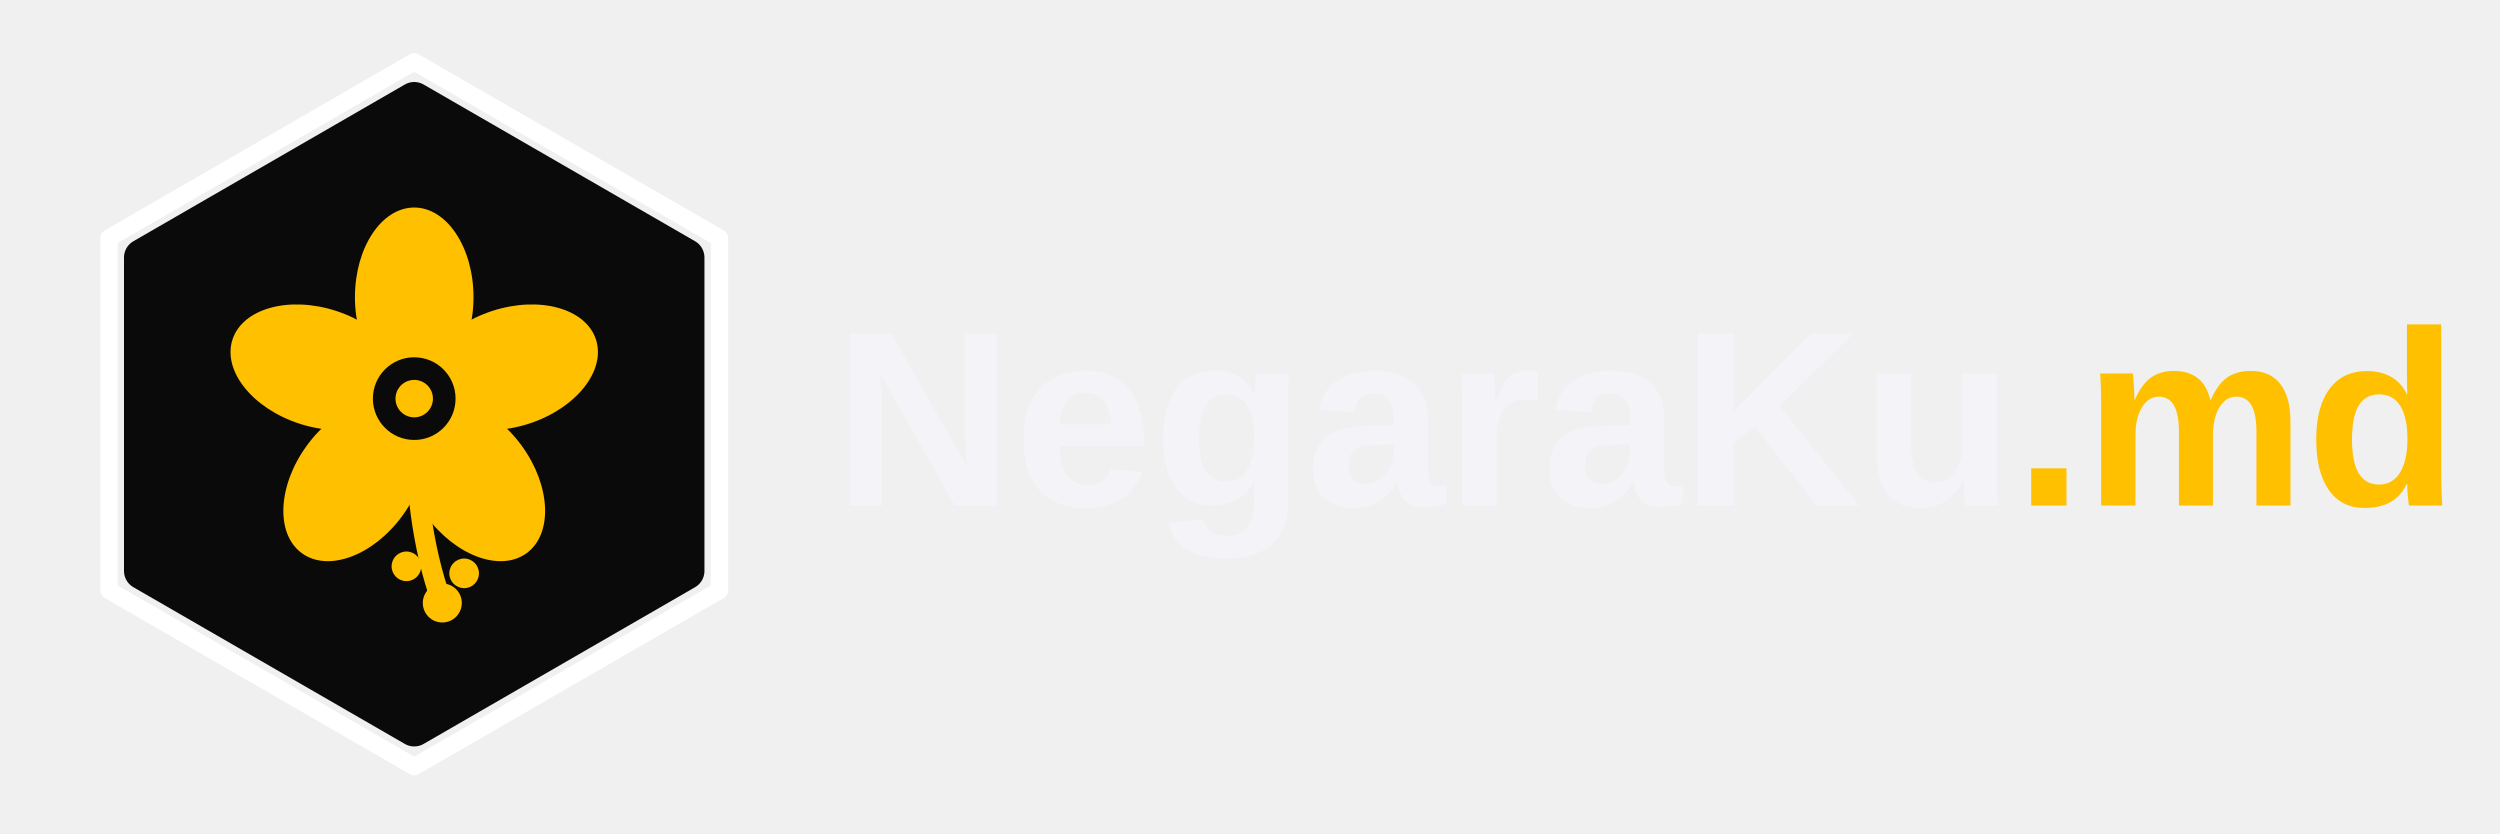
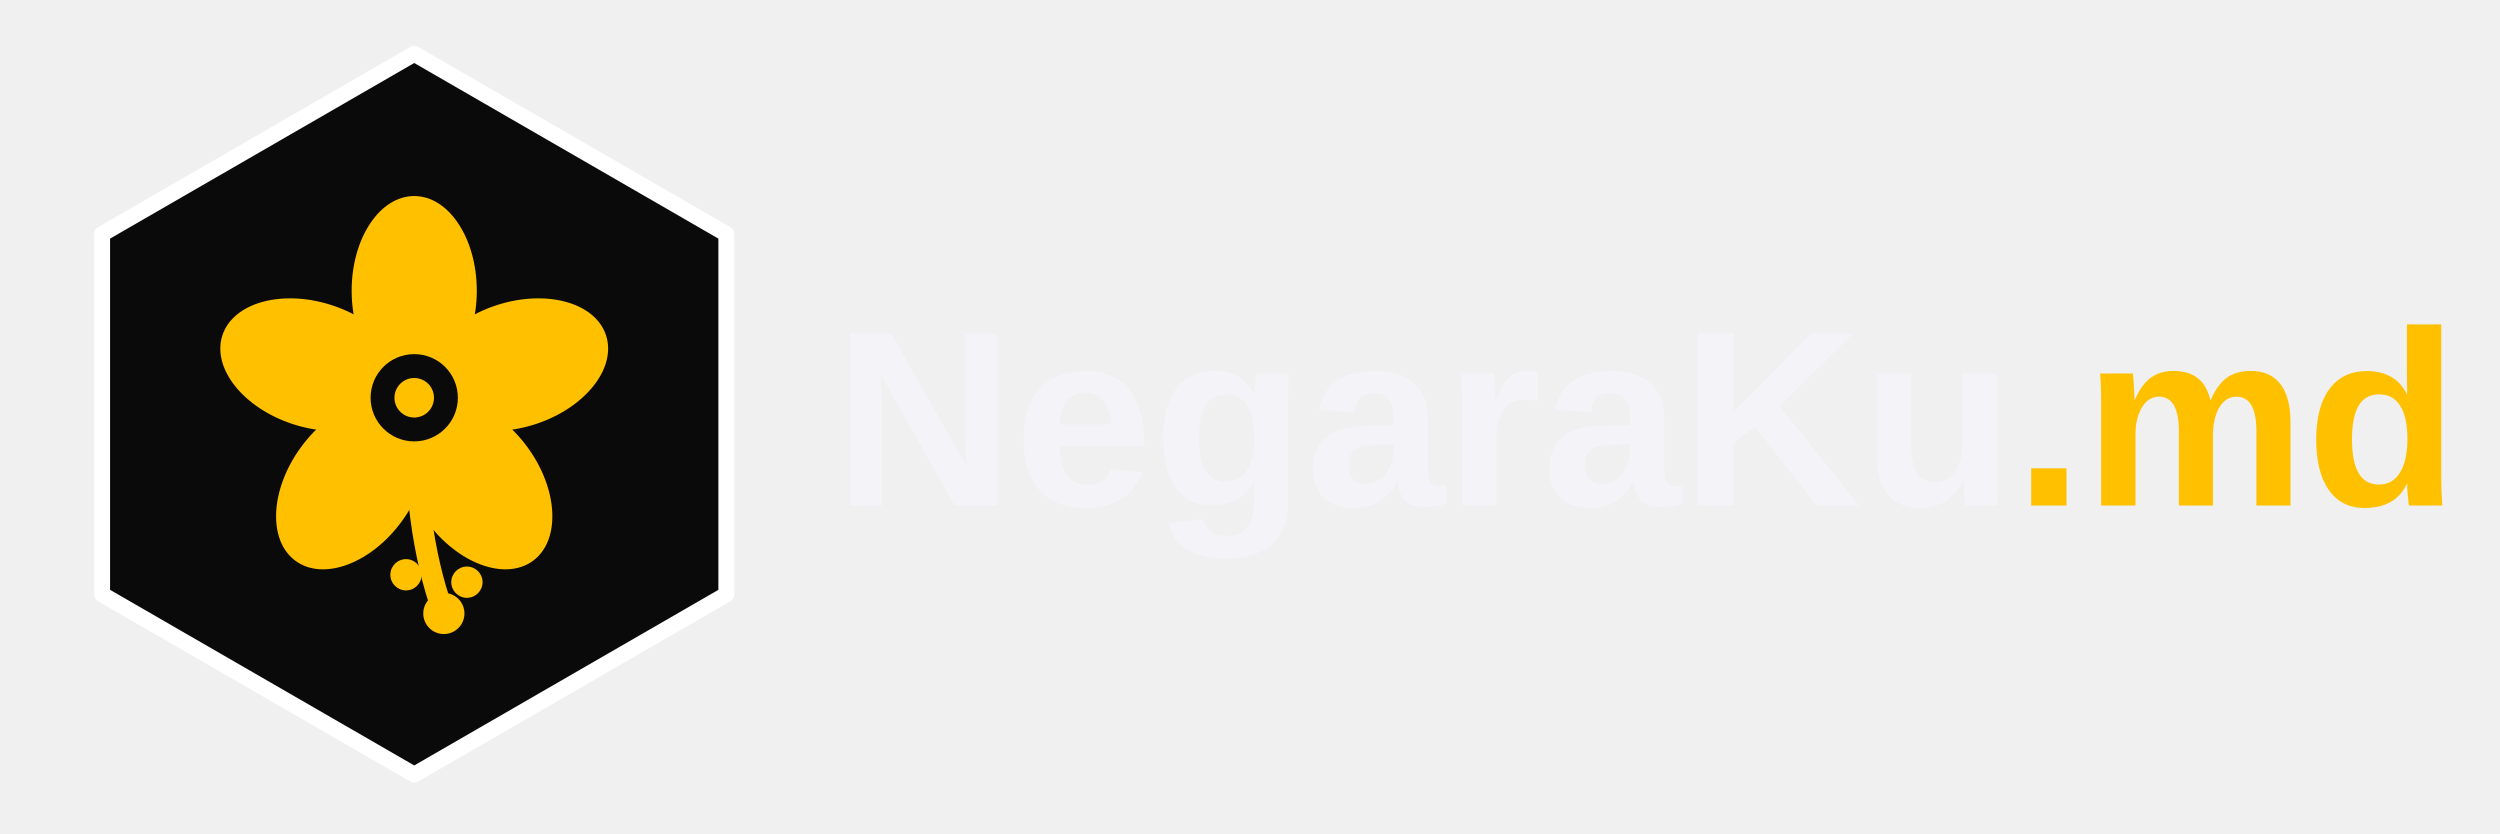
<svg xmlns="http://www.w3.org/2000/svg" width="900" height="300" viewBox="0 0 900 300">
  <g transform="translate(16 16) scale(0.52)">
-     <polygon points="256.00,39.00 68.07,147.50 68.07,364.50 256.00,473.00 443.93,364.50 443.93,147.50" fill="#0A0A0A" stroke="#0A0A0A" stroke-width="26" stroke-linejoin="round" />
-     <polygon points="256.00,12.00 44.69,134.00 44.69,378.00 256.00,500.00 467.31,378.00 467.31,134.00" fill="none" stroke="#FFFFFF" stroke-width="12" stroke-linejoin="round" stroke-linecap="round" />
-     <g transform="translate(83.20 94.00) scale(5.4)">
+     <polygon points="256.00,23.50 54.65,139.75 54.65,372.25 256.00,488.50 457.35,372.25 457.35,139.75" fill="#0A0A0A" stroke="#0A0A0A" stroke-width="34" stroke-linejoin="round" />
+     <polygon points="256.00,6.50 39.93,131.25 39.93,380.75 256.00,505.50 472.07,380.75 472.07,131.25" fill="none" stroke="#FFFFFF" stroke-width="11" stroke-linejoin="round" stroke-linecap="round" />
+     <g transform="translate(73.60 85.00) scale(5.7)">
      <defs>
        <mask id="bh">
          <rect width="64" height="64" fill="#fff" />
          <circle cx="32" cy="28" r="5.3" fill="#000" />
        </mask>
      </defs>
      <g mask="url(#bh)">
        <g fill="#FFC000" transform="translate(32 28)">
          <ellipse cx="0" cy="-13" rx="7.6" ry="11.5" />
          <ellipse cx="0" cy="-13" rx="7.6" ry="11.5" transform="rotate(72)" />
          <ellipse cx="0" cy="-13" rx="7.6" ry="11.5" transform="rotate(144)" />
          <ellipse cx="0" cy="-13" rx="7.6" ry="11.5" transform="rotate(216)" />
          <ellipse cx="0" cy="-13" rx="7.6" ry="11.5" transform="rotate(288)" />
        </g>
        <path d="M32 28 C 32 39, 33 47, 35.5 54" stroke="#FFC000" stroke-width="2.6" fill="none" stroke-linecap="round" />
        <circle cx="35.6" cy="54.2" r="2.5" fill="#FFC000" />
        <circle cx="31" cy="49.5" r="1.9" fill="#FFC000" />
        <circle cx="38.4" cy="50.4" r="1.9" fill="#FFC000" />
      </g>
      <circle cx="32" cy="28" r="2.4" fill="#FFC000" />
    </g>
  </g>
  <text x="300" y="182" font-family="Montserrat, 'Segoe UI', Arial, sans-serif" font-size="90" font-weight="800" fill="#F4F4F8">NegaraKu<tspan fill="#FFC000">.md</tspan>
  </text>
</svg>
